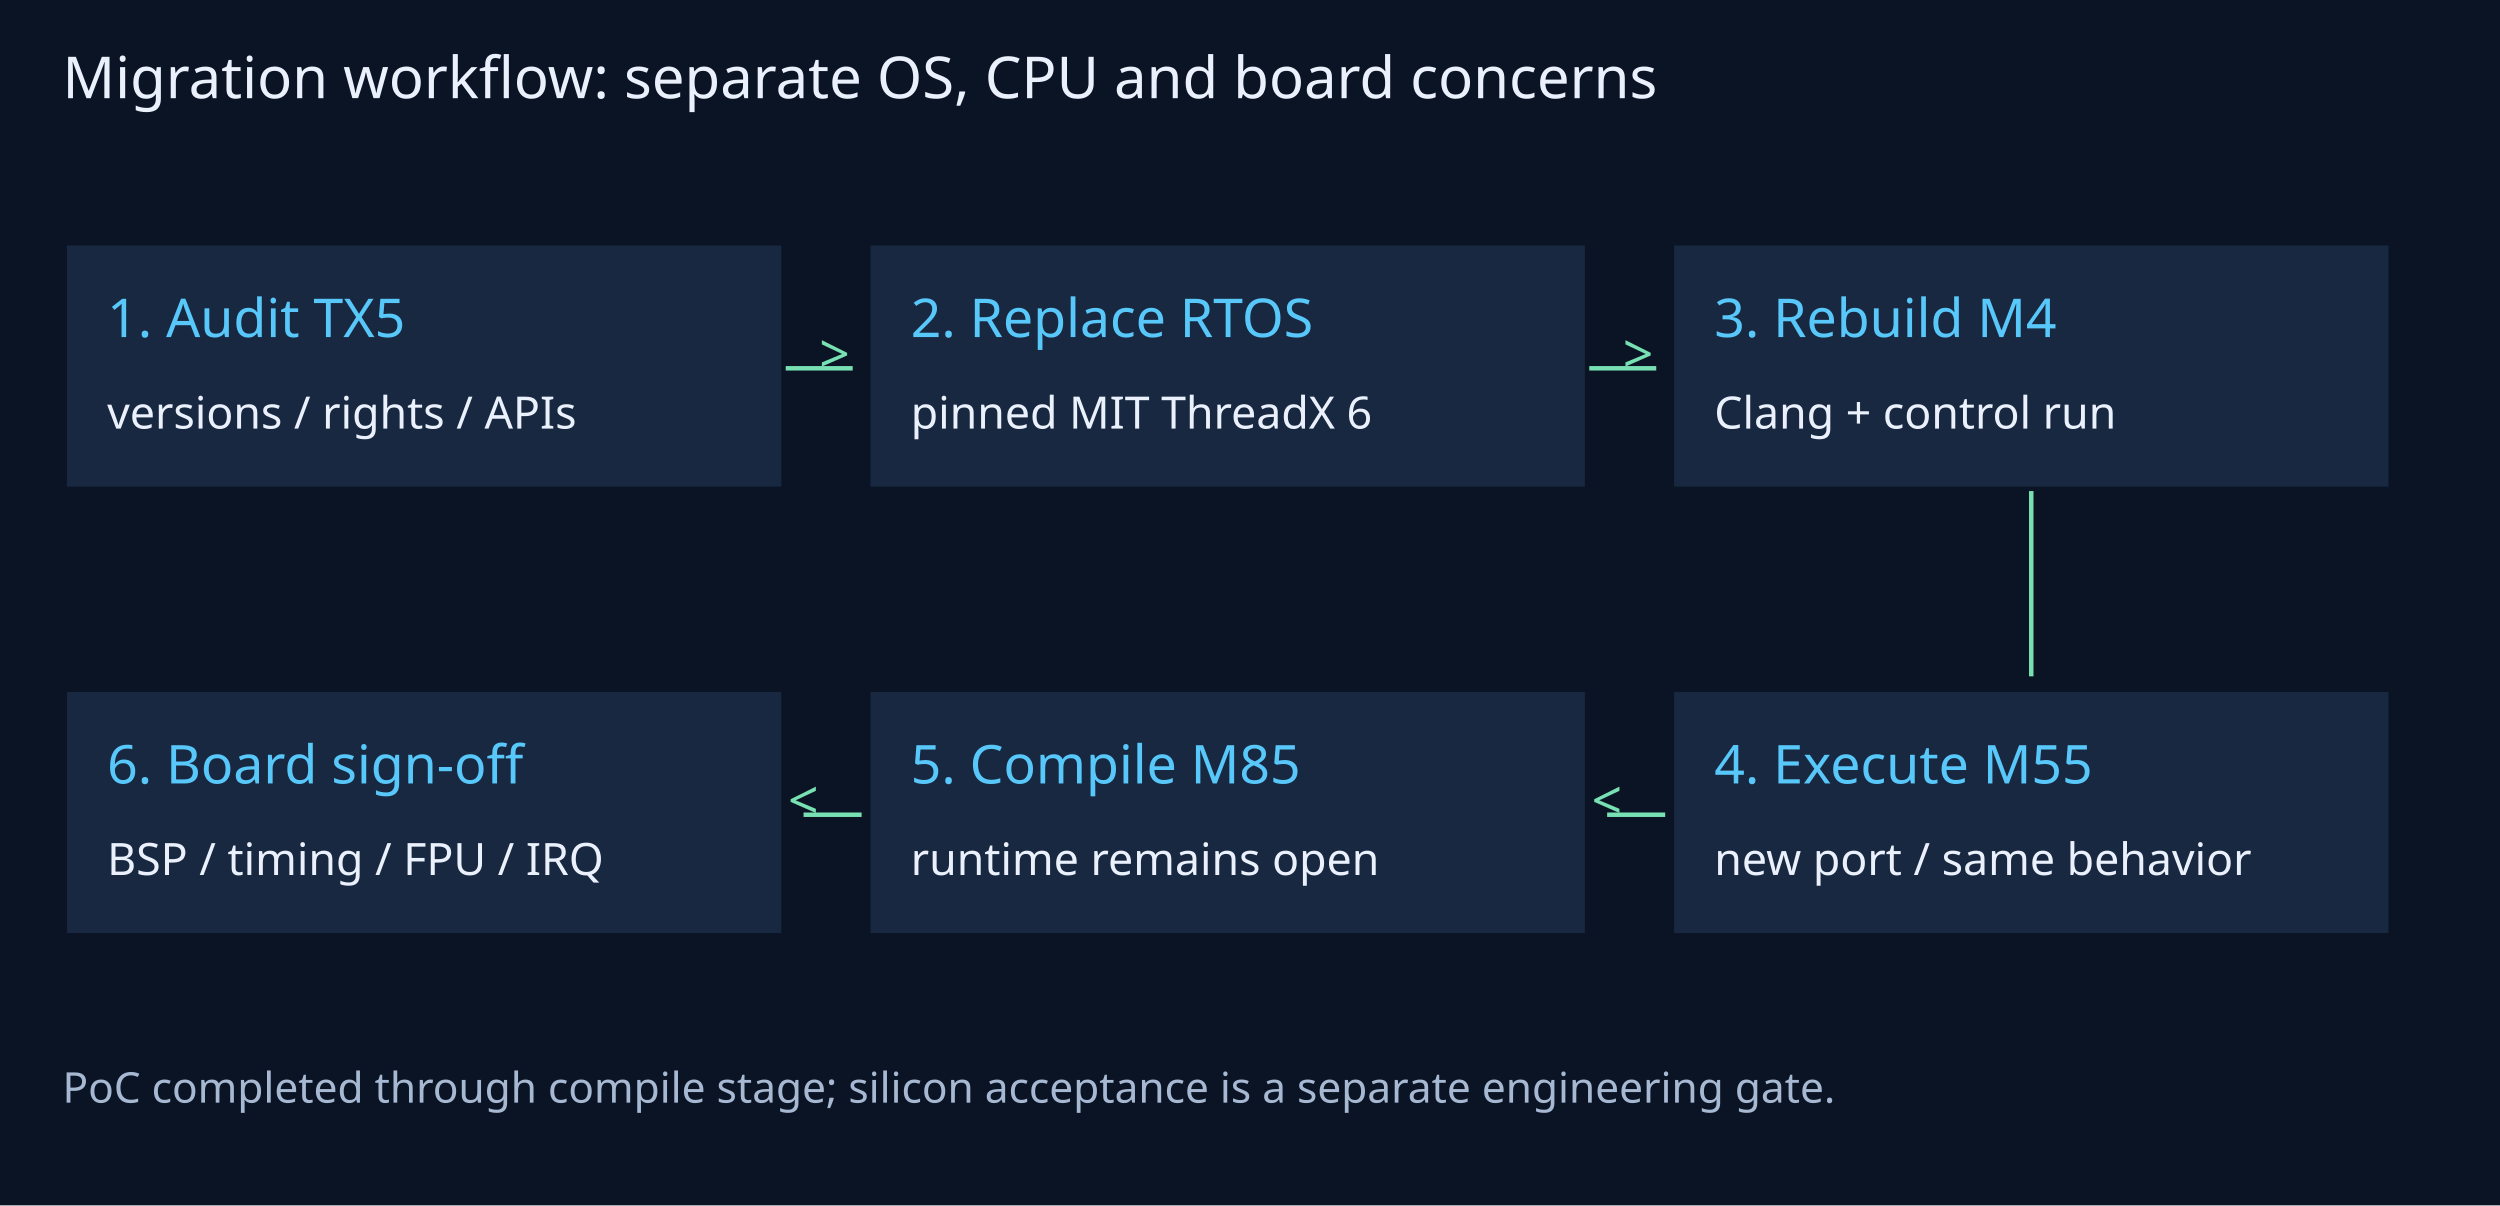
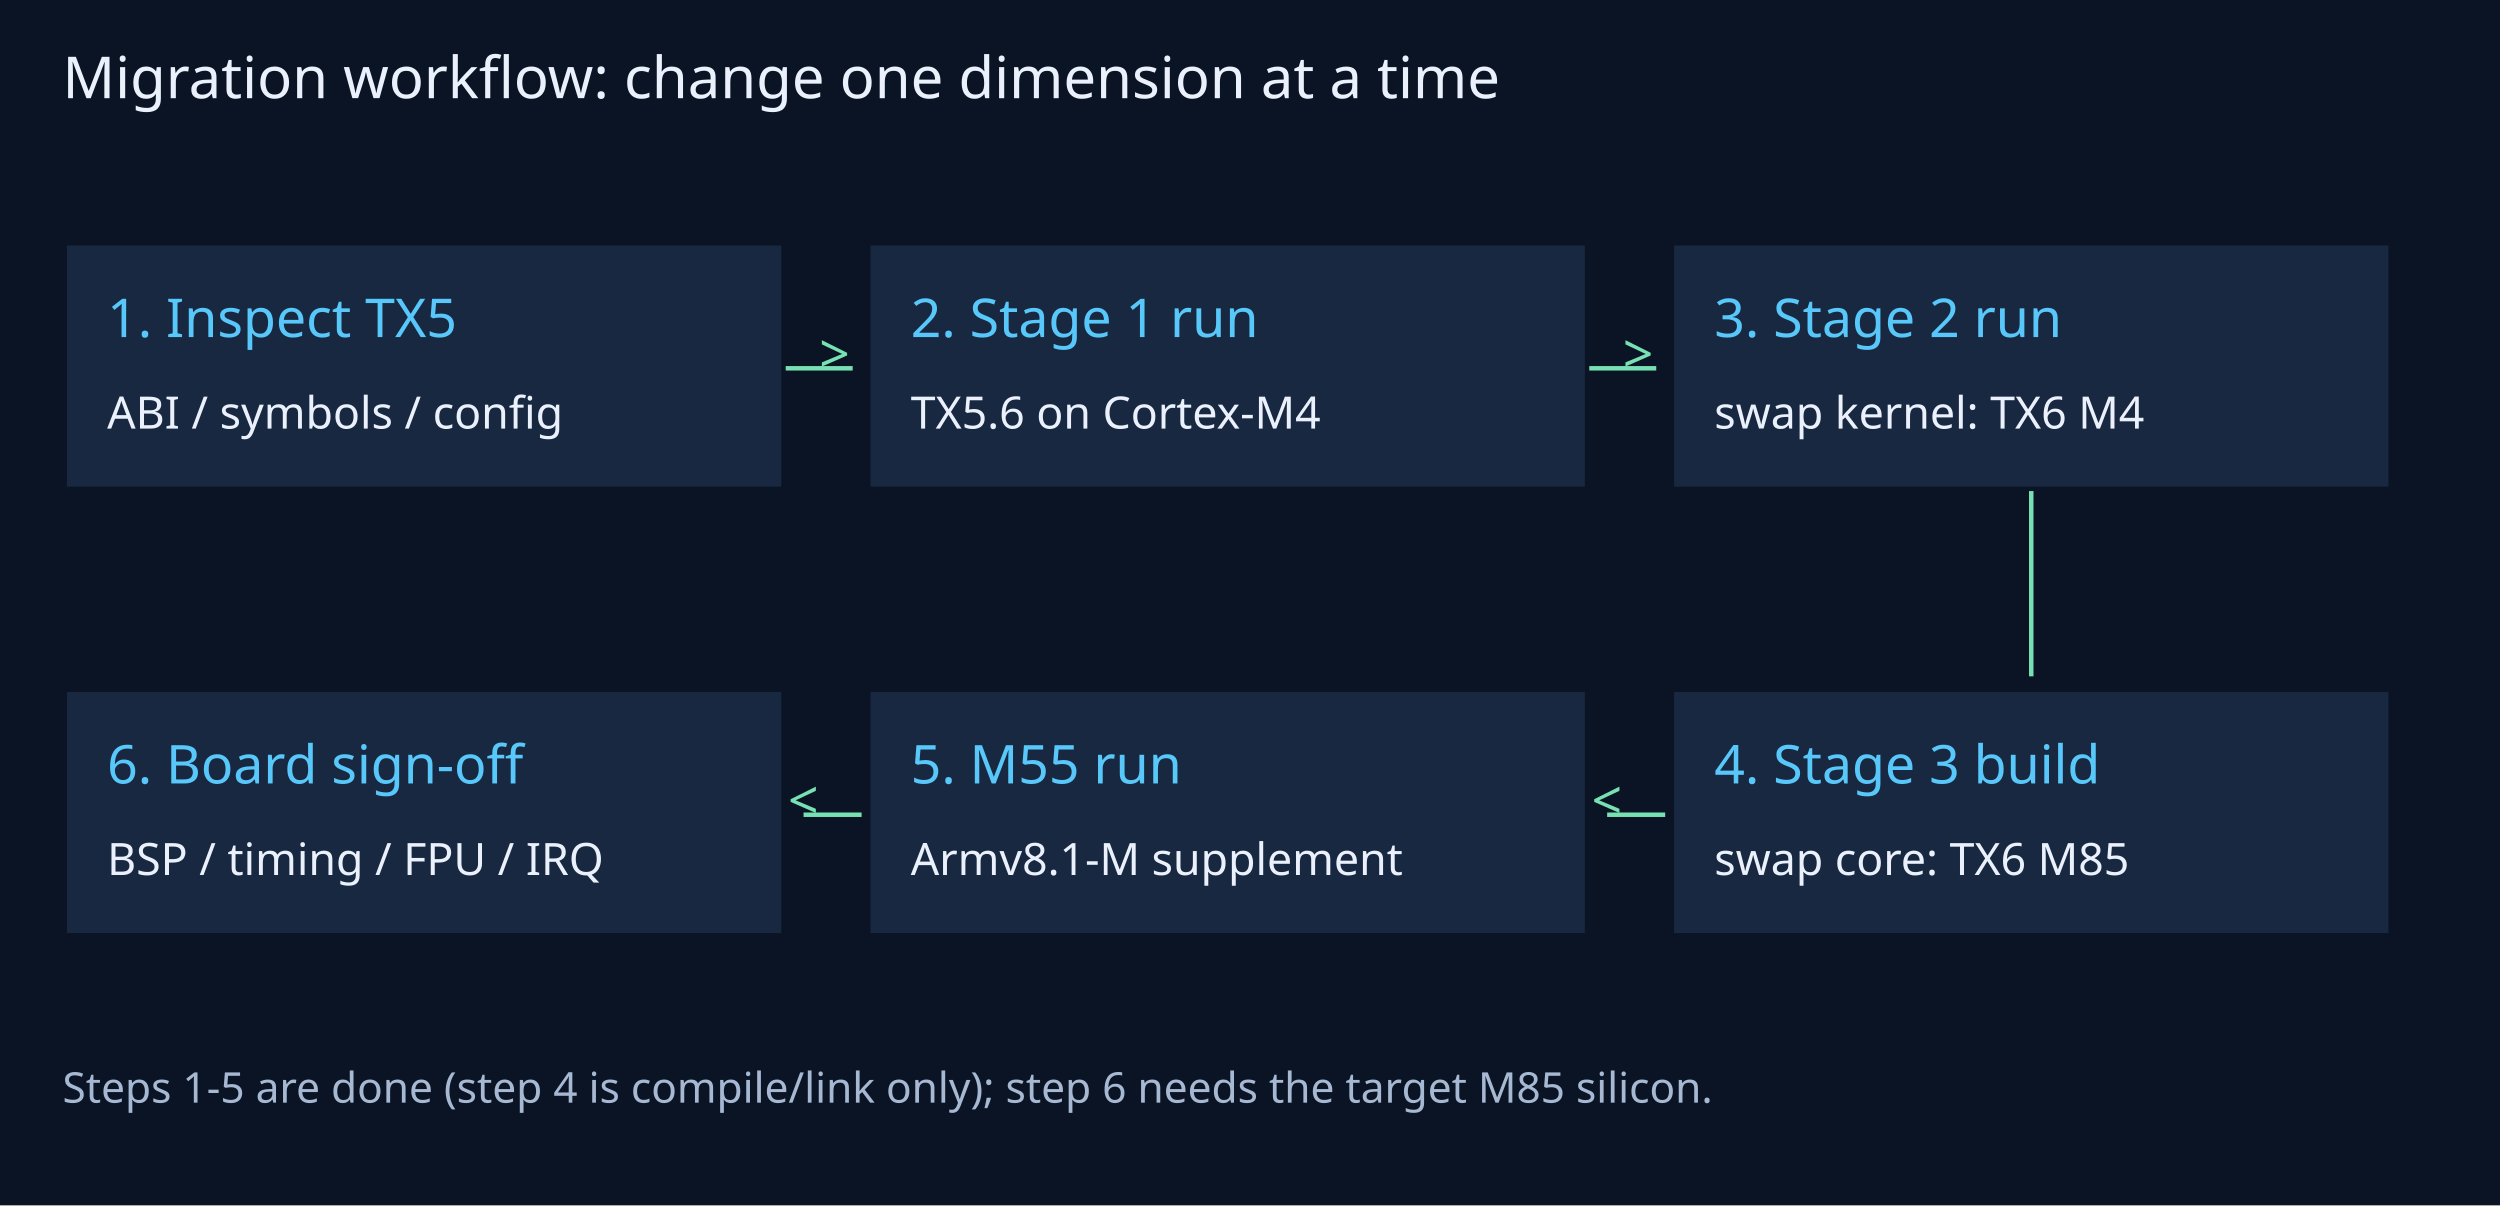
<svg xmlns="http://www.w3.org/2000/svg" viewBox="0 0 1120 540" role="img">
  <rect width="1120" height="540" fill="#0b1424" />
-   <text x="28" y="44" fill="#eaf1fc" font-family="sans-serif" font-size="26">Migration workflow: separate OS, CPU and board concerns</text>
+   <text x="28" y="44" fill="#eaf1fc" font-family="sans-serif" font-size="26">Migration workflow: change one dimension at a time</text>
  <rect x="30" y="110" width="320" height="108" fill="#182840" />
-   <text x="48" y="151" fill="#58c7fa" font-family="sans-serif" font-size="24">1. Audit TX5</text>
-   <text x="48" y="192" fill="#eaf1fc" font-family="sans-serif" font-size="20">versions / rights / APIs</text>
+   <text x="48" y="151" fill="#58c7fa" font-family="sans-serif" font-size="24">1. Inspect TX5</text>
+   <text x="48" y="192" fill="#eaf1fc" font-family="sans-serif" font-size="20">ABI / symbols / config</text>
  <rect x="390" y="110" width="320" height="108" fill="#182840" />
-   <text x="408" y="151" fill="#58c7fa" font-family="sans-serif" font-size="24">2. Replace RTOS</text>
-   <text x="408" y="192" fill="#eaf1fc" font-family="sans-serif" font-size="20">pinned MIT ThreadX 6</text>
+   <text x="408" y="151" fill="#58c7fa" font-family="sans-serif" font-size="24">2. Stage 1 run</text>
+   <text x="408" y="192" fill="#eaf1fc" font-family="sans-serif" font-size="20">TX5.6 on Cortex-M4</text>
  <rect x="750" y="110" width="320" height="108" fill="#182840" />
-   <text x="768" y="151" fill="#58c7fa" font-family="sans-serif" font-size="24">3. Rebuild M4</text>
-   <text x="768" y="192" fill="#eaf1fc" font-family="sans-serif" font-size="20">Clang + control run</text>
+   <text x="768" y="151" fill="#58c7fa" font-family="sans-serif" font-size="24">3. Stage 2 run</text>
+   <text x="768" y="192" fill="#eaf1fc" font-family="sans-serif" font-size="20">swap kernel: TX6 M4</text>
  <rect x="750" y="310" width="320" height="108" fill="#182840" />
-   <text x="768" y="351" fill="#58c7fa" font-family="sans-serif" font-size="24">4. Execute M55</text>
-   <text x="768" y="392" fill="#eaf1fc" font-family="sans-serif" font-size="20">new port / same behavior</text>
+   <text x="768" y="351" fill="#58c7fa" font-family="sans-serif" font-size="24">4. Stage 3 build</text>
+   <text x="768" y="392" fill="#eaf1fc" font-family="sans-serif" font-size="20">swap core: TX6 M85</text>
  <rect x="390" y="310" width="320" height="108" fill="#182840" />
-   <text x="408" y="351" fill="#58c7fa" font-family="sans-serif" font-size="24">5. Compile M85</text>
-   <text x="408" y="392" fill="#eaf1fc" font-family="sans-serif" font-size="20">runtime remains open</text>
+   <text x="408" y="351" fill="#58c7fa" font-family="sans-serif" font-size="24">5. M55 run</text>
+   <text x="408" y="392" fill="#eaf1fc" font-family="sans-serif" font-size="20">Armv8.1-M supplement</text>
  <rect x="30" y="310" width="320" height="108" fill="#182840" />
  <text x="48" y="351" fill="#58c7fa" font-family="sans-serif" font-size="24">6. Board sign-off</text>
  <text x="48" y="392" fill="#eaf1fc" font-family="sans-serif" font-size="20">BSP / timing / FPU / IRQ</text>
  <path d="M352,165 L382,165" stroke="#78e1b3" stroke-width="2" />
  <text x="367" y="167" fill="#78e1b3" font-family="sans-serif" font-size="24">&gt;</text>
  <path d="M712,165 L742,165" stroke="#78e1b3" stroke-width="2" />
  <text x="727" y="167" fill="#78e1b3" font-family="sans-serif" font-size="24">&gt;</text>
  <path d="M746,365 L720,365" stroke="#78e1b3" stroke-width="2" />
  <text x="713" y="367" fill="#78e1b3" font-family="sans-serif" font-size="24">&lt;</text>
  <path d="M386,365 L360,365" stroke="#78e1b3" stroke-width="2" />
  <text x="353" y="367" fill="#78e1b3" font-family="sans-serif" font-size="24">&lt;</text>
  <path d="M910,220 L910,303" stroke="#78e1b3" stroke-width="2" />
-   <text x="28" y="494" fill="#a7b8d2" font-family="sans-serif" font-size="19">PoC completed through compile stage; silicon acceptance is a separate engineering gate.</text>
+   <text x="28" y="494" fill="#a7b8d2" font-family="sans-serif" font-size="19">Steps 1-5 are done (step 4 is compile/link only); step 6 needs the target M85 silicon.</text>
</svg>
